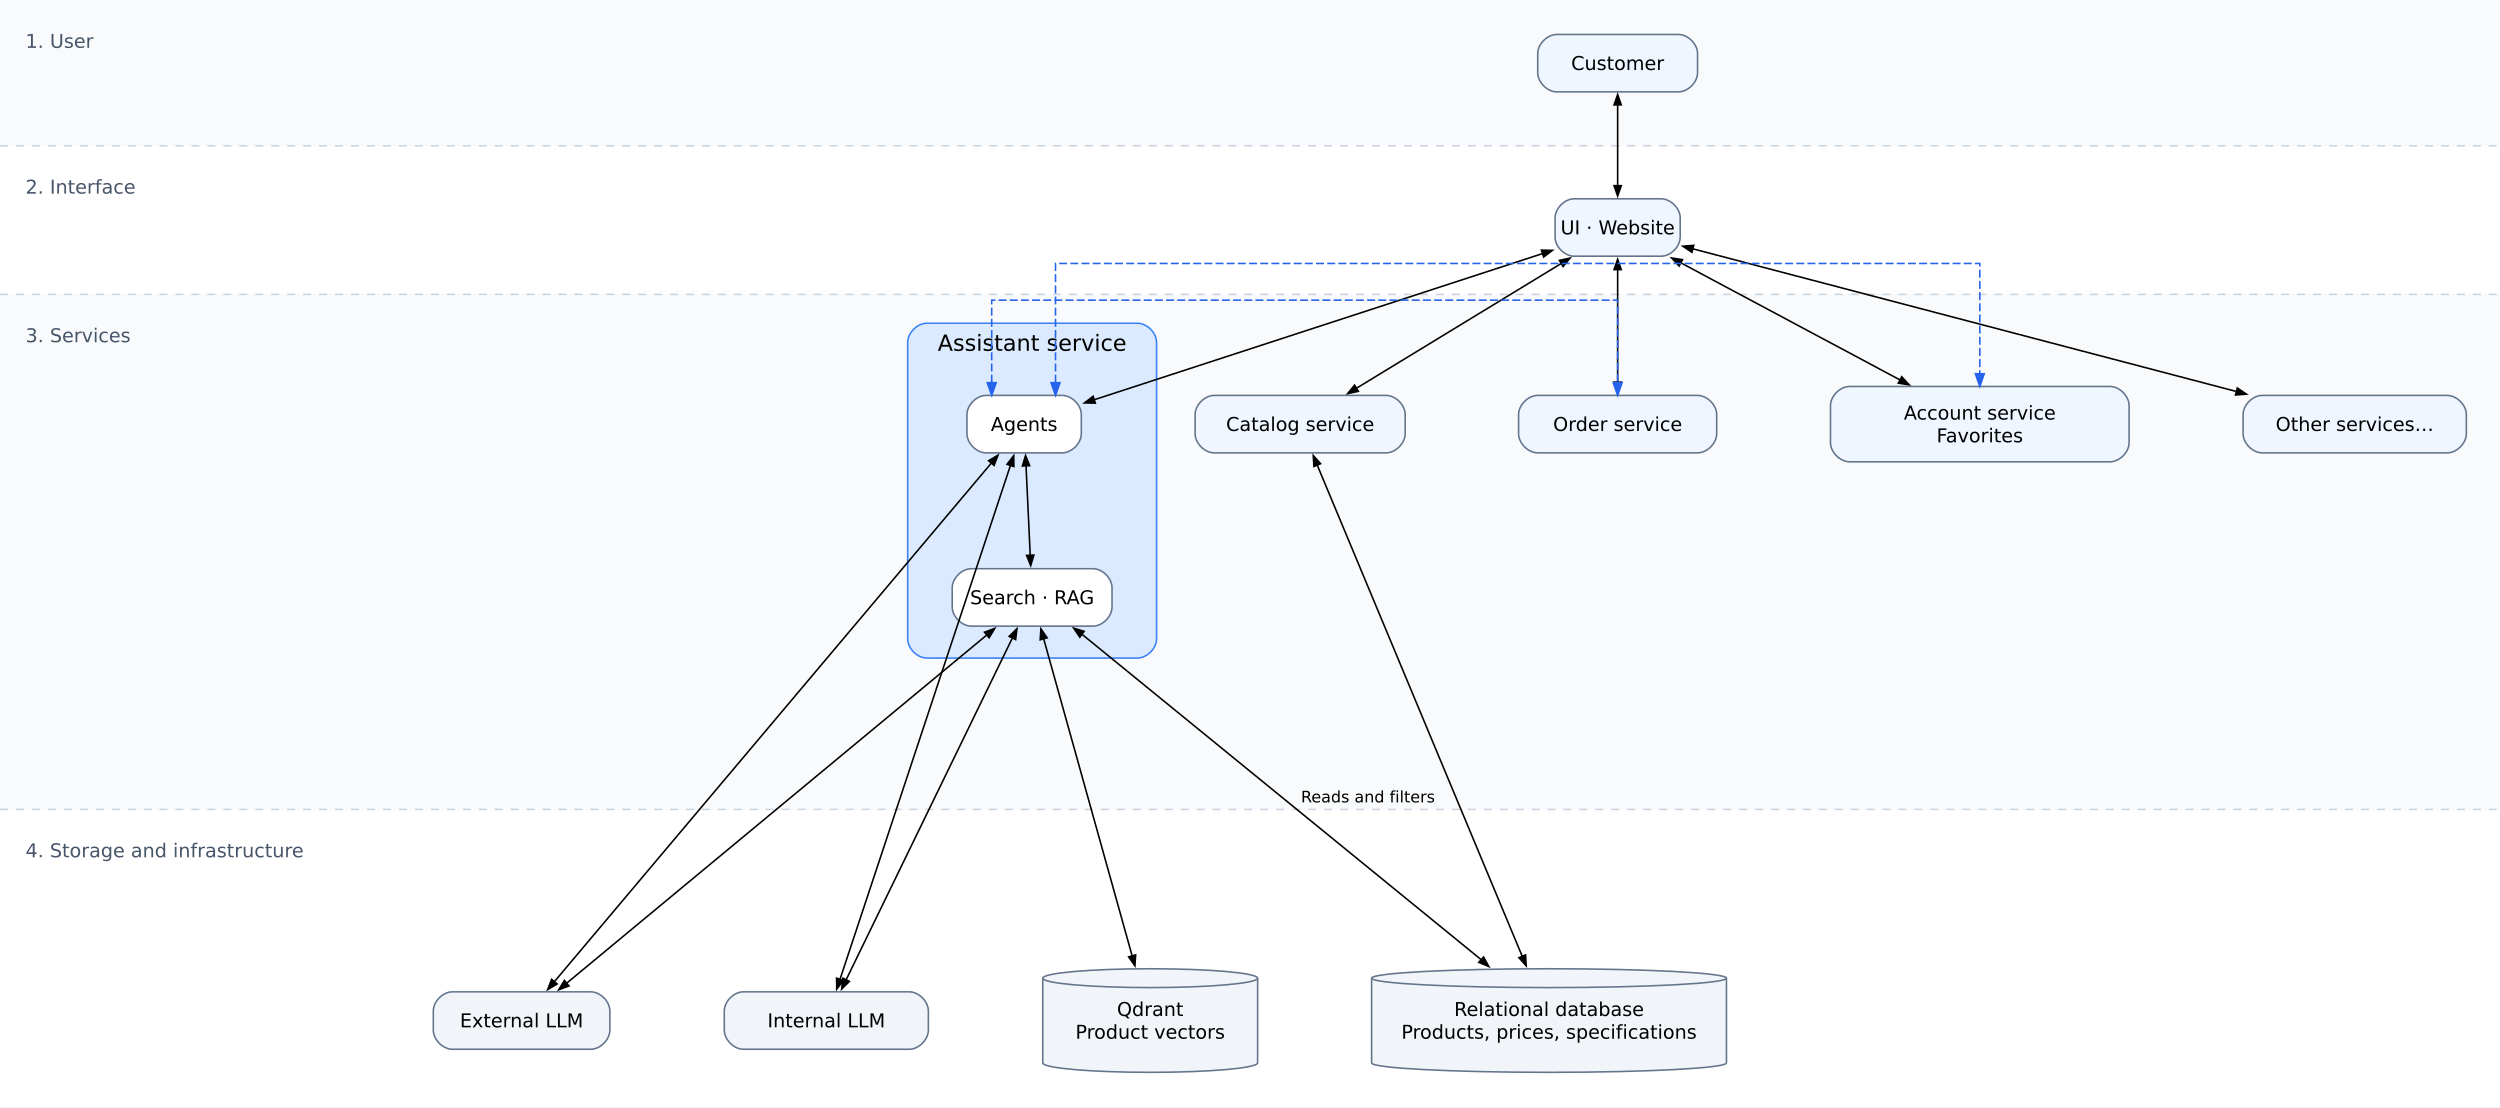
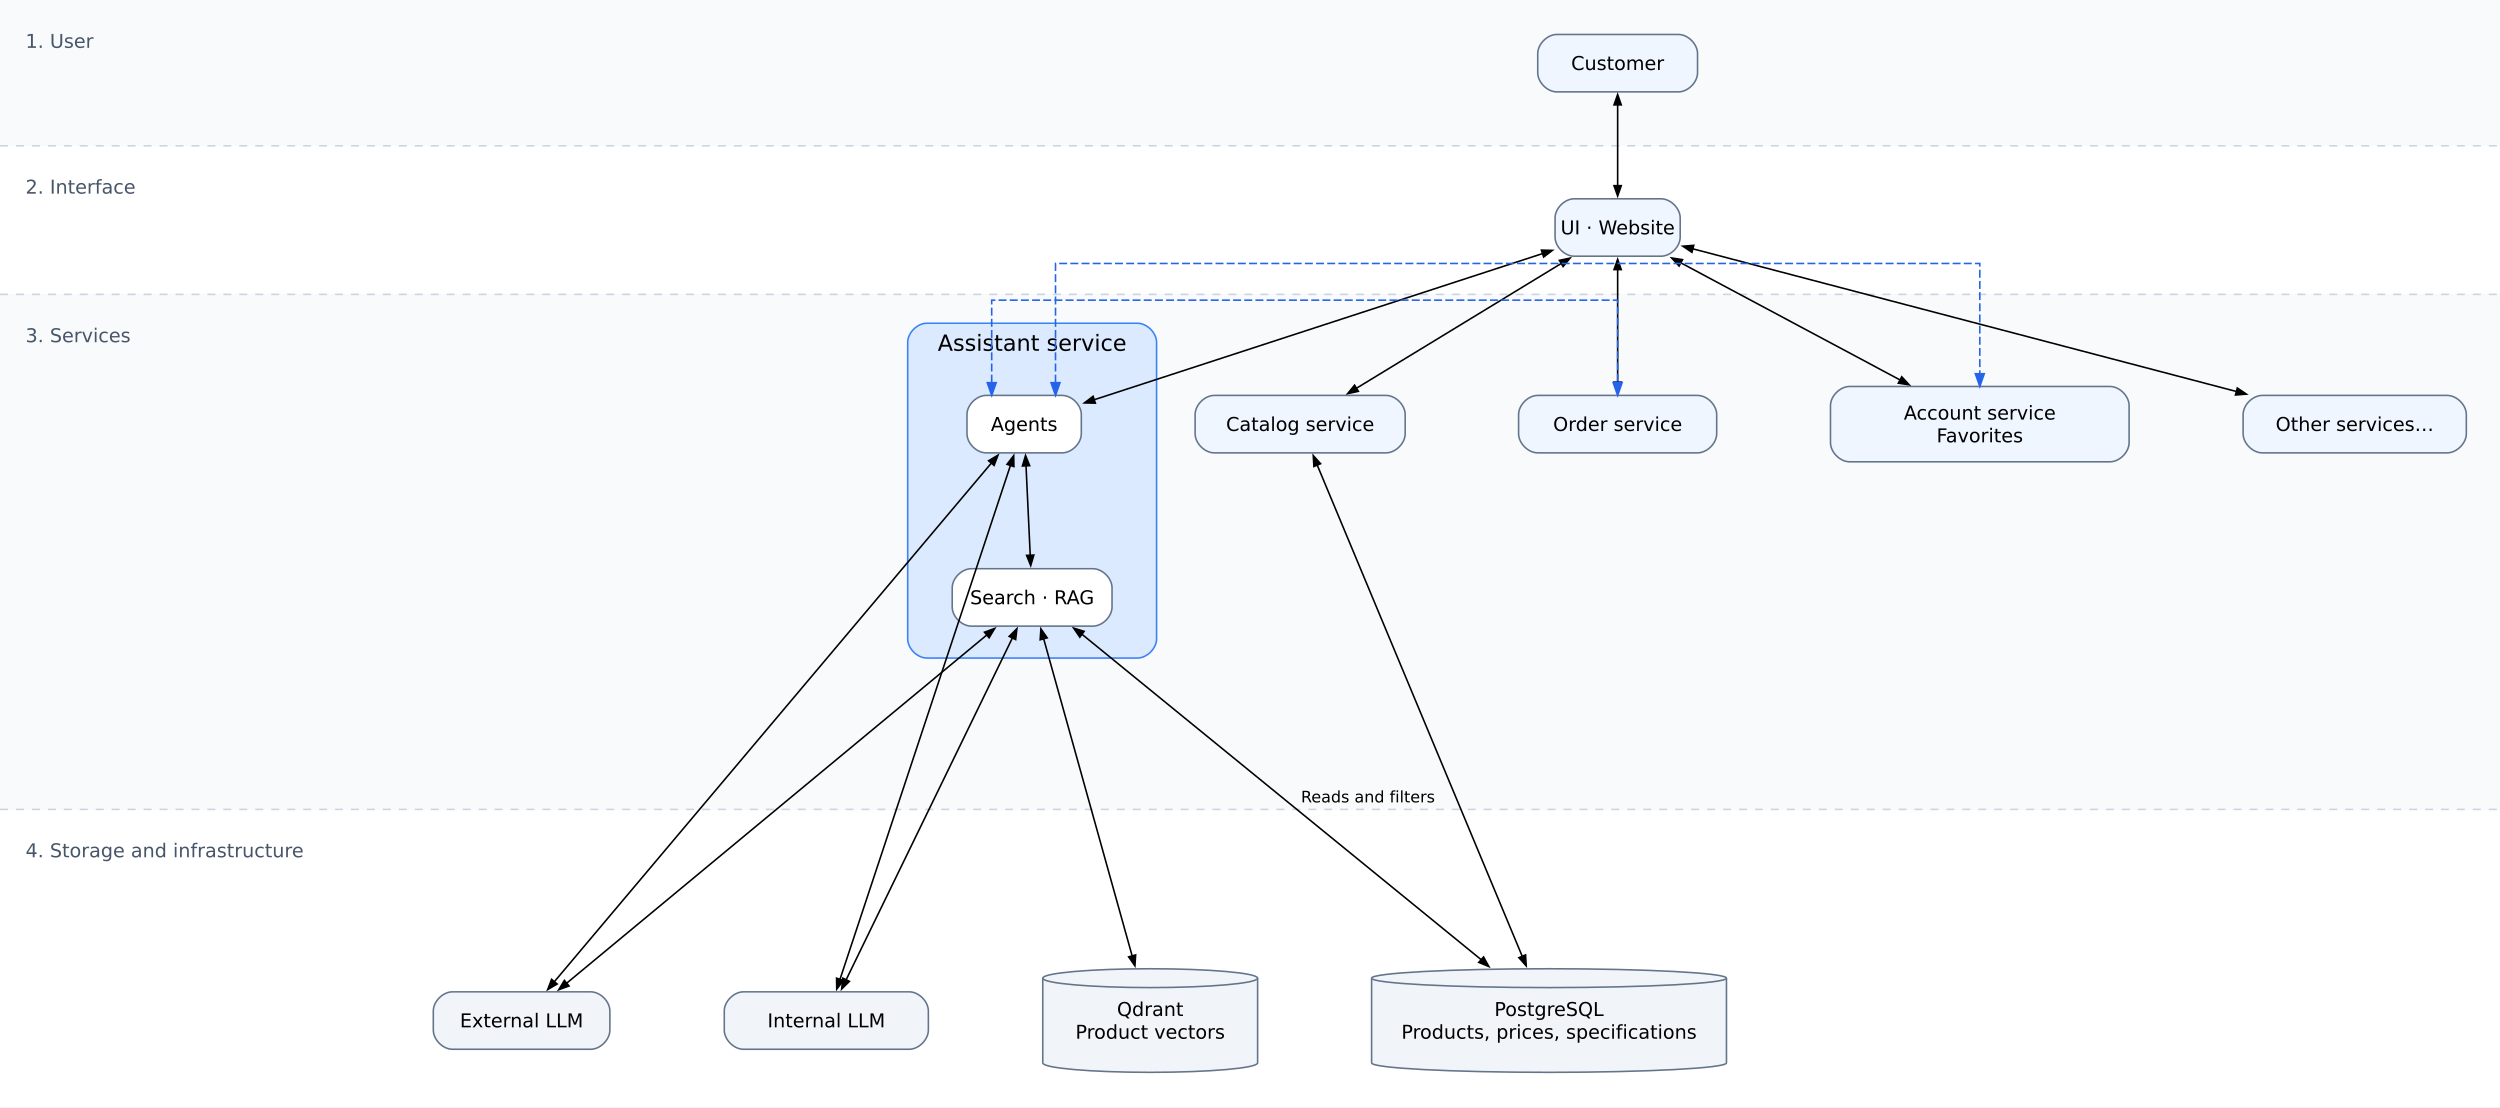
<svg xmlns="http://www.w3.org/2000/svg" width="1567.0" height="694.0" viewBox="0 0 1567.0 694.0">
  <rect x="0" y="0" width="1567.0" height="91.38" fill="#f8fafc" />
  <text x="16" y="30" font-family="DejaVu Sans" font-size="12" fill="#475569">1. User</text>
  <rect x="0" y="91.38" width="1567.0" height="93.125" fill="#ffffff" />
  <line x1="0" x2="1567.0" y1="91.38" y2="91.38" stroke="#cbd5e1" stroke-dasharray="5 5" />
  <text x="16" y="121.38" font-family="DejaVu Sans" font-size="12" fill="#475569">2. Interface</text>
  <rect x="0" y="184.505" width="1567.0" height="322.84" fill="#f8fafc" />
  <line x1="0" x2="1567.0" y1="184.505" y2="184.505" stroke="#cbd5e1" stroke-dasharray="5 5" />
  <text x="16" y="214.505" font-family="DejaVu Sans" font-size="12" fill="#475569">3. Services</text>
  <rect x="0" y="507.345" width="1567.0" height="186.655" fill="#ffffff" />
  <line x1="0" x2="1567.0" y1="507.345" y2="507.345" stroke="#cbd5e1" stroke-dasharray="5 5" />
  <text x="16" y="537.345" font-family="DejaVu Sans" font-size="12" fill="#475569">4. Storage and infrastructure</text>
  <g transform="translate(250 0)">
    <g id="graph0" class="graph" transform="scale(1 1) rotate(0) translate(21.6 672.14)">
      <g id="clust1" class="cluster">
        <path fill="#dbeafe" stroke="#3b82f6" d="M309.34,-259.68C309.34,-259.68 441.34,-259.68 441.34,-259.68 447.34,-259.68 453.34,-265.68 453.34,-271.68 453.34,-271.68 453.34,-457.54 453.34,-457.54 453.34,-463.54 447.34,-469.54 441.34,-469.54 441.34,-469.54 309.34,-469.54 309.34,-469.54 303.34,-469.54 297.34,-463.54 297.34,-457.54 297.34,-457.54 297.34,-271.68 297.34,-271.68 297.34,-265.68 303.34,-259.68 309.34,-259.68" />
        <text xml:space="preserve" text-anchor="middle" x="375.34" y="-452.24" font-family="DejaVu Sans" font-size="14.00">Assistant service</text>
      </g>
      <g id="node1" class="node">
        <path fill="#eff6ff" stroke="#64748b" d="M780.42,-650.54C780.42,-650.54 704.25,-650.54 704.25,-650.54 698.25,-650.54 692.25,-644.54 692.25,-638.54 692.25,-638.54 692.25,-626.54 692.25,-626.54 692.25,-620.54 698.25,-614.54 704.25,-614.54 704.25,-614.54 780.42,-614.54 780.42,-614.54 786.42,-614.54 792.42,-620.54 792.42,-626.54 792.42,-626.54 792.42,-638.54 792.42,-638.54 792.42,-644.54 786.42,-650.54 780.42,-650.54" />
        <text xml:space="preserve" text-anchor="middle" x="742.34" y="-628.26" font-family="DejaVu Sans" font-size="12.00">Customer</text>
      </g>
      <g id="node2" class="node">
        <path fill="#eff6ff" stroke="#64748b" d="M769.55,-547.54C769.55,-547.54 715.12,-547.54 715.12,-547.54 709.12,-547.54 703.12,-541.54 703.12,-535.54 703.12,-535.54 703.12,-523.54 703.12,-523.54 703.12,-517.54 709.12,-511.54 715.12,-511.54 715.12,-511.54 769.55,-511.54 769.55,-511.54 775.55,-511.54 781.55,-517.54 781.55,-523.54 781.55,-523.54 781.55,-535.54 781.55,-535.54 781.55,-541.54 775.55,-547.54 769.55,-547.54" />
        <text xml:space="preserve" text-anchor="middle" x="742.34" y="-525.26" font-family="DejaVu Sans" font-size="12.00">UI · Website</text>
      </g>
      <g id="edge9" class="edge">
        <path fill="none" stroke="black" d="M742.34,-606.48 L742.34,-555.43" />
        <polygon fill="#000000" stroke="#000000" points="740.06,-606.39 742.34,-612.89 744.61,-606.39 740.06,-606.39" />
        <polygon fill="#000000" stroke="#000000" points="744.61,-555.77 742.34,-549.27 740.06,-555.77 744.61,-555.77" />
      </g>
      <g id="node3" class="node">
        <path fill="white" stroke="#64748b" d="M394.17,-424.29C394.17,-424.29 346.5,-424.29 346.5,-424.29 340.5,-424.29 334.5,-418.29 334.5,-412.29 334.5,-412.29 334.5,-400.29 334.5,-400.29 334.5,-394.29 340.5,-388.29 346.5,-388.29 346.5,-388.29 394.17,-388.29 394.17,-388.29 400.17,-388.29 406.17,-394.29 406.17,-400.29 406.17,-400.29 406.17,-412.29 406.17,-412.29 406.17,-418.29 400.17,-424.29 394.17,-424.29" />
        <text xml:space="preserve" text-anchor="middle" x="370.34" y="-402.01" font-family="DejaVu Sans" font-size="12.00">Agents</text>
      </g>
      <g id="edge10" class="edge">
        <path fill="none" stroke="black" d="M695.39,-513.24 L414.07,-421.54" />
        <polygon fill="#000000" stroke="#000000" points="694.55,-515.36 701.44,-515.21 695.96,-511.03 694.55,-515.36" />
        <polygon fill="#000000" stroke="#000000" points="414.96,-419.44 408.08,-419.59 413.55,-423.77 414.96,-419.44" />
      </g>
      <g id="node5" class="node">
        <path fill="#eff6ff" stroke="#64748b" d="M597.17,-424.29C597.17,-424.29 489.5,-424.29 489.5,-424.29 483.5,-424.29 477.5,-418.29 477.5,-412.29 477.5,-412.29 477.5,-400.29 477.5,-400.29 477.5,-394.29 483.5,-388.29 489.5,-388.29 489.5,-388.29 597.17,-388.29 597.17,-388.29 603.17,-388.29 609.17,-394.29 609.17,-400.29 609.17,-400.29 609.17,-412.29 609.17,-412.29 609.17,-418.29 603.17,-424.29 597.17,-424.29" />
        <text xml:space="preserve" text-anchor="middle" x="543.34" y="-402.01" font-family="DejaVu Sans" font-size="12.00">Catalog service</text>
      </g>
      <g id="edge11" class="edge">
        <path fill="none" stroke="black" d="M707.37,-507.23 L578.33,-428.61" />
        <polygon fill="#000000" stroke="#000000" points="705.8,-508.94 712.53,-510.38 708.16,-505.05 705.8,-508.94" />
        <polygon fill="#000000" stroke="#000000" points="579.82,-426.85 573.09,-425.41 577.45,-430.74 579.82,-426.85" />
      </g>
      <g id="node6" class="node">
        <path fill="#eff6ff" stroke="#64748b" d="M792.42,-424.29C792.42,-424.29 692.25,-424.29 692.25,-424.29 686.25,-424.29 680.25,-418.29 680.25,-412.29 680.25,-412.29 680.25,-400.29 680.25,-400.29 680.25,-394.29 686.25,-388.29 692.25,-388.29 692.25,-388.29 792.42,-388.29 792.42,-388.29 798.42,-388.29 804.42,-394.29 804.42,-400.29 804.42,-400.29 804.42,-412.29 804.42,-412.29 804.42,-418.29 798.42,-424.29 792.42,-424.29" />
        <text xml:space="preserve" text-anchor="middle" x="742.34" y="-402.01" font-family="DejaVu Sans" font-size="12.00">Order service</text>
      </g>
      <g id="edge12" class="edge">
        <path fill="none" stroke="black" d="M742.34,-503.33 L742.34,-432.41" />
        <polygon fill="#000000" stroke="#000000" points="740.06,-503.15 742.34,-509.65 744.61,-503.15 740.06,-503.15" />
        <polygon fill="#000000" stroke="#000000" points="744.61,-432.64 742.34,-426.14 740.06,-432.64 744.61,-432.64" />
      </g>
      <g id="node7" class="node">
        <path fill="#eff6ff" stroke="#64748b" d="M1050.92,-429.9C1050.92,-429.9 887.75,-429.9 887.75,-429.9 881.75,-429.9 875.75,-423.9 875.75,-417.9 875.75,-417.9 875.75,-394.68 875.75,-394.68 875.75,-388.68 881.75,-382.68 887.75,-382.68 887.75,-382.68 1050.92,-382.68 1050.92,-382.68 1056.92,-382.68 1062.92,-388.68 1062.92,-394.68 1062.92,-394.68 1062.92,-417.9 1062.92,-417.9 1062.92,-423.9 1056.92,-429.9 1050.92,-429.9" />
        <text xml:space="preserve" text-anchor="middle" x="969.34" y="-409.14" font-family="DejaVu Sans" font-size="12.00">Account service</text>
        <text xml:space="preserve" text-anchor="middle" x="969.34" y="-394.89" font-family="DejaVu Sans" font-size="12.00">Favorites</text>
      </g>
      <g id="edge13" class="edge">
        <path fill="none" stroke="black" d="M781.89,-507.41 L919.4,-433.96" />
        <polygon fill="#000000" stroke="#000000" points="780.86,-505.38 776.19,-510.45 783,-509.4 780.86,-505.38" />
        <polygon fill="#000000" stroke="#000000" points="920.41,-436 925.07,-430.93 918.26,-431.99 920.41,-436" />
      </g>
      <g id="node8" class="node">
        <path fill="#eff6ff" stroke="#64748b" d="M1262.3,-424.29C1262.3,-424.29 1146.38,-424.29 1146.38,-424.29 1140.38,-424.29 1134.38,-418.29 1134.38,-412.29 1134.38,-412.29 1134.38,-400.29 1134.38,-400.29 1134.38,-394.29 1140.38,-388.29 1146.38,-388.29 1146.38,-388.29 1262.3,-388.29 1262.3,-388.29 1268.3,-388.29 1274.3,-394.29 1274.3,-400.29 1274.3,-400.29 1274.3,-412.29 1274.3,-412.29 1274.3,-418.29 1268.3,-424.29 1262.3,-424.29" />
        <text xml:space="preserve" text-anchor="middle" x="1204.34" y="-402.01" font-family="DejaVu Sans" font-size="12.00">Other services…</text>
      </g>
      <g id="edge14" class="edge">
        <path fill="none" stroke="black" d="M789.44,-516.18 L1130.28,-426.72" />
        <polygon fill="#000000" stroke="#000000" points="788.9,-513.97 783.19,-517.82 790.05,-518.37 788.9,-513.97" />
        <polygon fill="#000000" stroke="#000000" points="1130.75,-428.95 1136.45,-425.1 1129.59,-424.55 1130.75,-428.95" />
      </g>
      <g id="node4" class="node">
        <path fill="white" stroke="#64748b" d="M413.42,-315.68C413.42,-315.68 337.25,-315.68 337.25,-315.68 331.25,-315.68 325.25,-309.68 325.25,-303.68 325.25,-303.68 325.25,-291.68 325.25,-291.68 325.25,-285.68 331.25,-279.68 337.25,-279.68 337.25,-279.68 413.42,-279.68 413.42,-279.68 419.42,-279.68 425.42,-285.68 425.42,-291.68 425.42,-291.68 425.42,-303.68 425.42,-303.68 425.42,-309.68 419.42,-315.68 413.42,-315.68" />
        <text xml:space="preserve" text-anchor="middle" x="375.34" y="-293.4" font-family="DejaVu Sans" font-size="12.00">Search · RAG</text>
      </g>
      <g id="edge1" class="edge">
        <path fill="none" stroke="black" d="M371.51,-380.2 L374.15,-323.99" />
        <polygon fill="#000000" stroke="#000000" points="369.24,-380.05 371.21,-386.65 373.79,-380.26 369.24,-380.05" />
        <polygon fill="#000000" stroke="#000000" points="376.41,-324.23 374.45,-317.63 371.87,-324.02 376.41,-324.23" />
      </g>
      <g id="edge15" class="edge">
        <path fill="none" stroke="#2563eb" d="M350,-432.29 L350,-484 L742.34,-484 L742.34,-432.29" stroke-dasharray="5,2" />
        <polygon fill="#2563eb" stroke="#2563eb" points="350,-424.29 347.2,-432.29 352.8,-432.29" />
        <polygon fill="#2563eb" stroke="#2563eb" points="742.34,-424.29 739.54,-432.29 745.14,-432.29" />
      </g>
      <g id="edge16" class="edge">
        <path fill="none" stroke="#2563eb" d="M390,-432.29 L390,-507 L969.34,-507 L969.34,-437.9" stroke-dasharray="5,2" />
        <polygon fill="#2563eb" stroke="#2563eb" points="390,-424.29 387.2,-432.29 392.8,-432.29" />
        <polygon fill="#2563eb" stroke="#2563eb" points="969.34,-429.9 966.54,-437.9 972.14,-437.9" />
      </g>
      <g id="node9" class="node">
        <path fill="#f1f5f9" stroke="#64748b" d="M98.67,-50.46C98.67,-50.46 12,-50.46 12,-50.46 6,-50.46 0,-44.46 0,-38.46 0,-38.46 0,-26.46 0,-26.46 0,-20.46 6,-14.46 12,-14.46 12,-14.46 98.67,-14.46 98.67,-14.46 104.67,-14.46 110.67,-20.46 110.67,-26.46 110.67,-26.46 110.67,-38.46 110.67,-38.46 110.67,-44.46 104.67,-50.46 98.67,-50.46" />
        <text xml:space="preserve" text-anchor="middle" x="55.34" y="-28.19" font-family="DejaVu Sans" font-size="12.00">External LLM</text>
      </g>
      <g id="edge17" class="edge">
        <path fill="none" stroke="black" d="M349.92,-382.05 L75.57,-56.47" />
        <polygon fill="#000000" stroke="#000000" points="348.03,-383.34 353.95,-386.85 351.5,-380.41 348.03,-383.34" />
        <polygon fill="#000000" stroke="#000000" points="77.62,-55.37 71.69,-51.87 74.14,-58.31 77.62,-55.37" />
      </g>
      <g id="node10" class="node">
        <path fill="#f1f5f9" stroke="#64748b" d="M298.3,-50.46C298.3,-50.46 194.38,-50.46 194.38,-50.46 188.38,-50.46 182.38,-44.46 182.38,-38.46 182.38,-38.46 182.38,-26.46 182.38,-26.46 182.38,-20.46 188.38,-14.46 194.38,-14.46 194.38,-14.46 298.3,-14.46 298.3,-14.46 304.3,-14.46 310.3,-20.46 310.3,-26.46 310.3,-26.46 310.3,-38.46 310.3,-38.46 310.3,-44.46 304.3,-50.46 298.3,-50.46" />
        <text xml:space="preserve" text-anchor="middle" x="246.34" y="-28.19" font-family="DejaVu Sans" font-size="12.00">Internal LLM</text>
      </g>
      <g id="edge18" class="edge">
        <path fill="none" stroke="black" d="M361.87,-380.78 L254.83,-58.08" />
        <polygon fill="#000000" stroke="#000000" points="359.59,-381.11 363.79,-386.57 363.91,-379.68 359.59,-381.11" />
        <polygon fill="#000000" stroke="#000000" points="257.07,-57.6 252.86,-52.15 252.75,-59.03 257.07,-57.6" />
      </g>
      <g id="edge19" class="edge">
        <path fill="none" stroke="black" d="M346.92,-274.13 L83.37,-55.7" />
        <polygon fill="#000000" stroke="#000000" points="345.47,-275.88 351.92,-278.27 348.37,-272.37 345.47,-275.88" />
        <polygon fill="#000000" stroke="#000000" points="85.06,-54.14 78.6,-51.75 82.15,-57.65 85.06,-54.14" />
      </g>
      <g id="edge20" class="edge">
        <path fill="none" stroke="black" d="M363.05,-272.43 L258.67,-57.83" />
        <polygon fill="#000000" stroke="#000000" points="360.92,-273.24 365.81,-278.09 365.01,-271.25 360.92,-273.24" />
        <polygon fill="#000000" stroke="#000000" points="260.81,-57.03 255.93,-52.18 256.72,-59.02 260.81,-57.03" />
      </g>
      <g id="node11" class="node">
        <path fill="#f1f5f9" stroke="#64748b" d="M516.67,-59.02C516.67,-62.28 486.49,-64.93 449.34,-64.93 412.18,-64.93 382,-62.28 382,-59.02 382,-59.02 382,-5.9 382,-5.9 382,-2.65 412.18,0 449.34,0 486.49,0 516.67,-2.65 516.67,-5.9 516.67,-5.9 516.67,-59.02 516.67,-59.02" />
        <path fill="none" stroke="#64748b" d="M516.67,-59.02C516.67,-55.77 486.49,-53.12 449.34,-53.12 412.18,-53.12 382,-55.77 382,-59.02" />
        <text xml:space="preserve" text-anchor="middle" x="449.34" y="-35.31" font-family="DejaVu Sans" font-size="12.00">Qdrant</text>
        <text xml:space="preserve" text-anchor="middle" x="449.34" y="-21.06" font-family="DejaVu Sans" font-size="12.00">Product vectors</text>
      </g>
      <g id="edge21" class="edge">
        <path fill="none" stroke="black" d="M382.53,-271.89 L438.09,-72.77" />
        <polygon fill="#000000" stroke="#000000" points="380.38,-271.12 380.83,-277.99 384.77,-272.34 380.38,-271.12" />
        <polygon fill="#000000" stroke="#000000" points="440.22,-73.6 439.77,-66.73 435.84,-72.38 440.22,-73.6" />
      </g>
      <g id="node12" class="node">
        <path fill="#f1f5f9" stroke="#64748b" d="M810.55,-59.02C810.55,-62.28 760.7,-64.93 699.34,-64.93 637.97,-64.93 588.12,-62.28 588.12,-59.02 588.12,-59.02 588.12,-5.9 588.12,-5.9 588.12,-2.65 637.97,0 699.34,0 760.7,0 810.55,-2.65 810.55,-5.9 810.55,-5.9 810.55,-59.02 810.55,-59.02" />
        <path fill="none" stroke="#64748b" d="M810.55,-59.02C810.55,-55.77 760.7,-53.12 699.34,-53.12 637.97,-53.12 588.12,-55.77 588.12,-59.02" />
-         <text xml:space="preserve" text-anchor="middle" x="699.34" y="-35.31" font-family="DejaVu Sans" font-size="12.00">Relational database</text>
+         <text xml:space="preserve" text-anchor="middle" x="699.34" y="-35.31" font-family="DejaVu Sans" font-size="12.00">PostgreSQL</text>
        <text xml:space="preserve" text-anchor="middle" x="699.34" y="-21.06" font-family="DejaVu Sans" font-size="12.00">Products, prices, specifications</text>
      </g>
      <g id="edge22" class="edge">
        <path fill="none" stroke="black" d="M406.49,-274.65 L656.99,-70.45" />
        <polygon fill="#000000" stroke="#000000" points="405.23,-272.75 401.36,-278.44 407.93,-276.41 405.23,-272.75" />
        <polygon fill="#000000" stroke="#000000" points="658.31,-72.32 661.63,-66.29 655.27,-68.93 658.31,-72.32" />
        <text xml:space="preserve" text-anchor="middle" x="585.84" y="-169.18" font-family="DejaVu Sans" font-size="10.00">Reads and filters</text>
      </g>
      <g id="edge23" class="edge">
        <path fill="none" stroke="black" d="M553.93,-380.89 L682.62,-72.53" />
        <polygon fill="#000000" stroke="#000000" points="551.95,-379.73 551.55,-386.61 556.15,-381.48 551.95,-379.73" />
        <polygon fill="#000000" stroke="#000000" points="684.63,-73.62 685.03,-66.74 680.43,-71.86 684.63,-73.62" />
      </g>
    </g>
  </g>
</svg>
